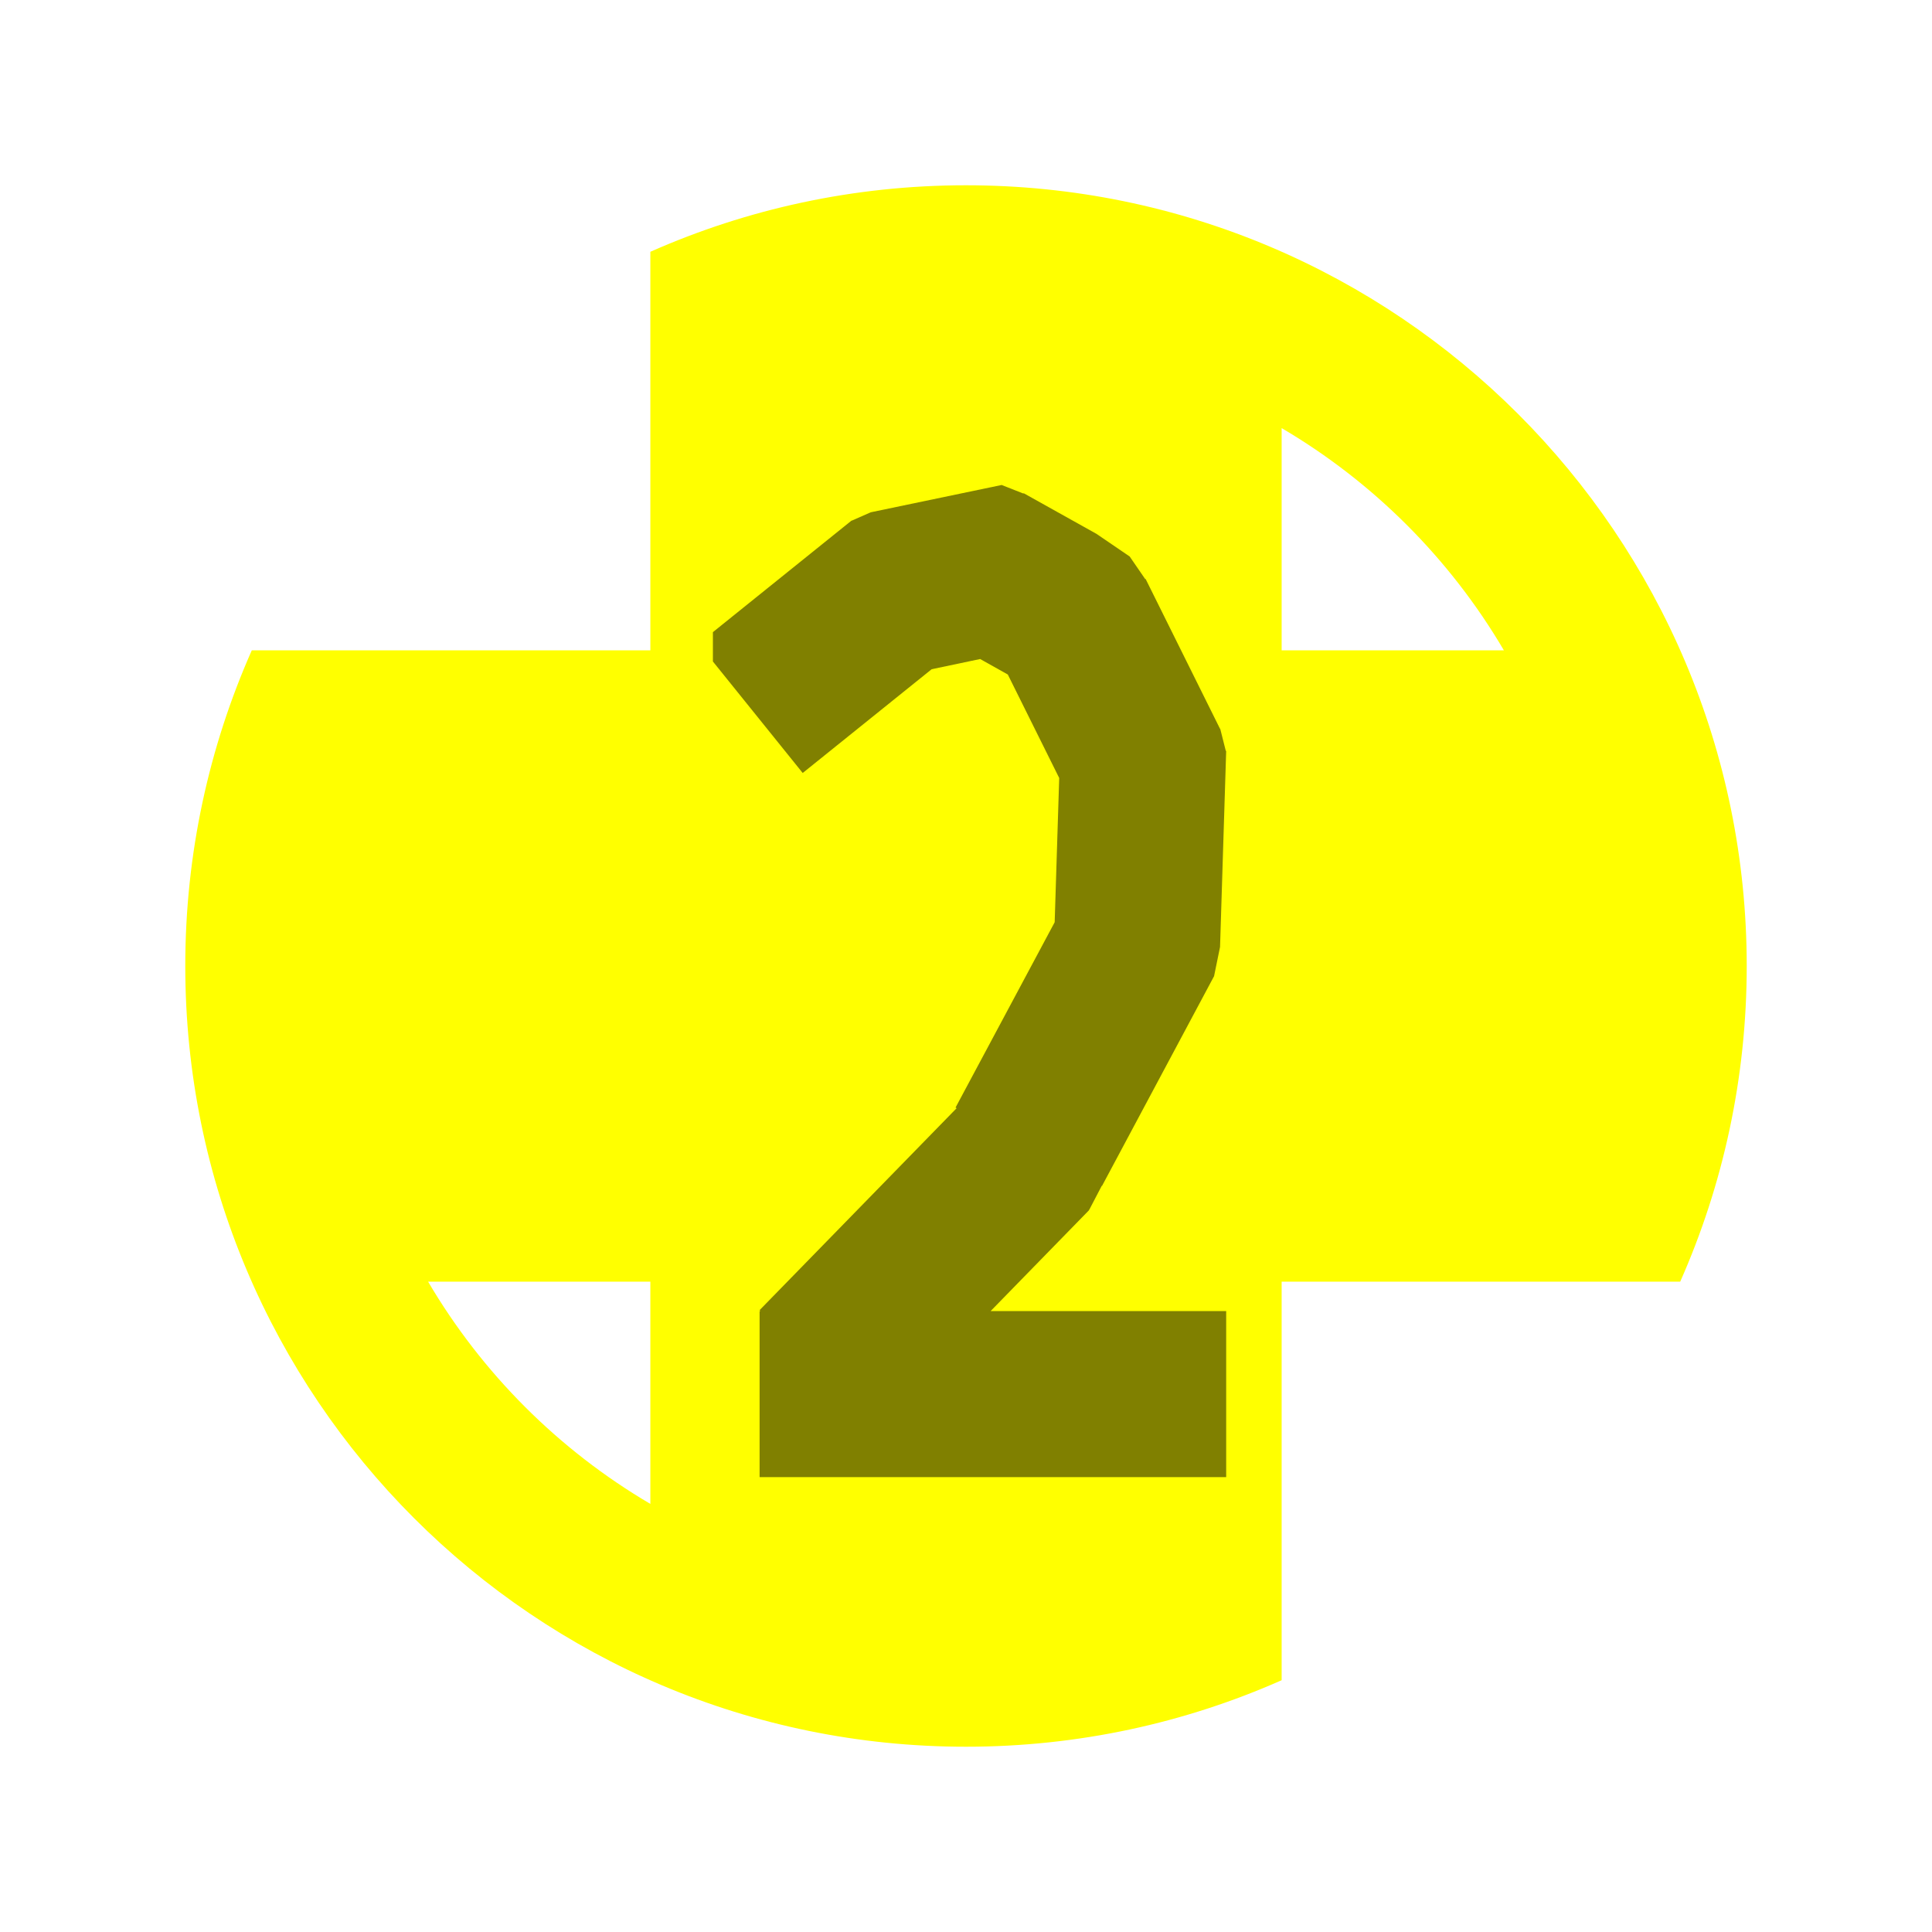
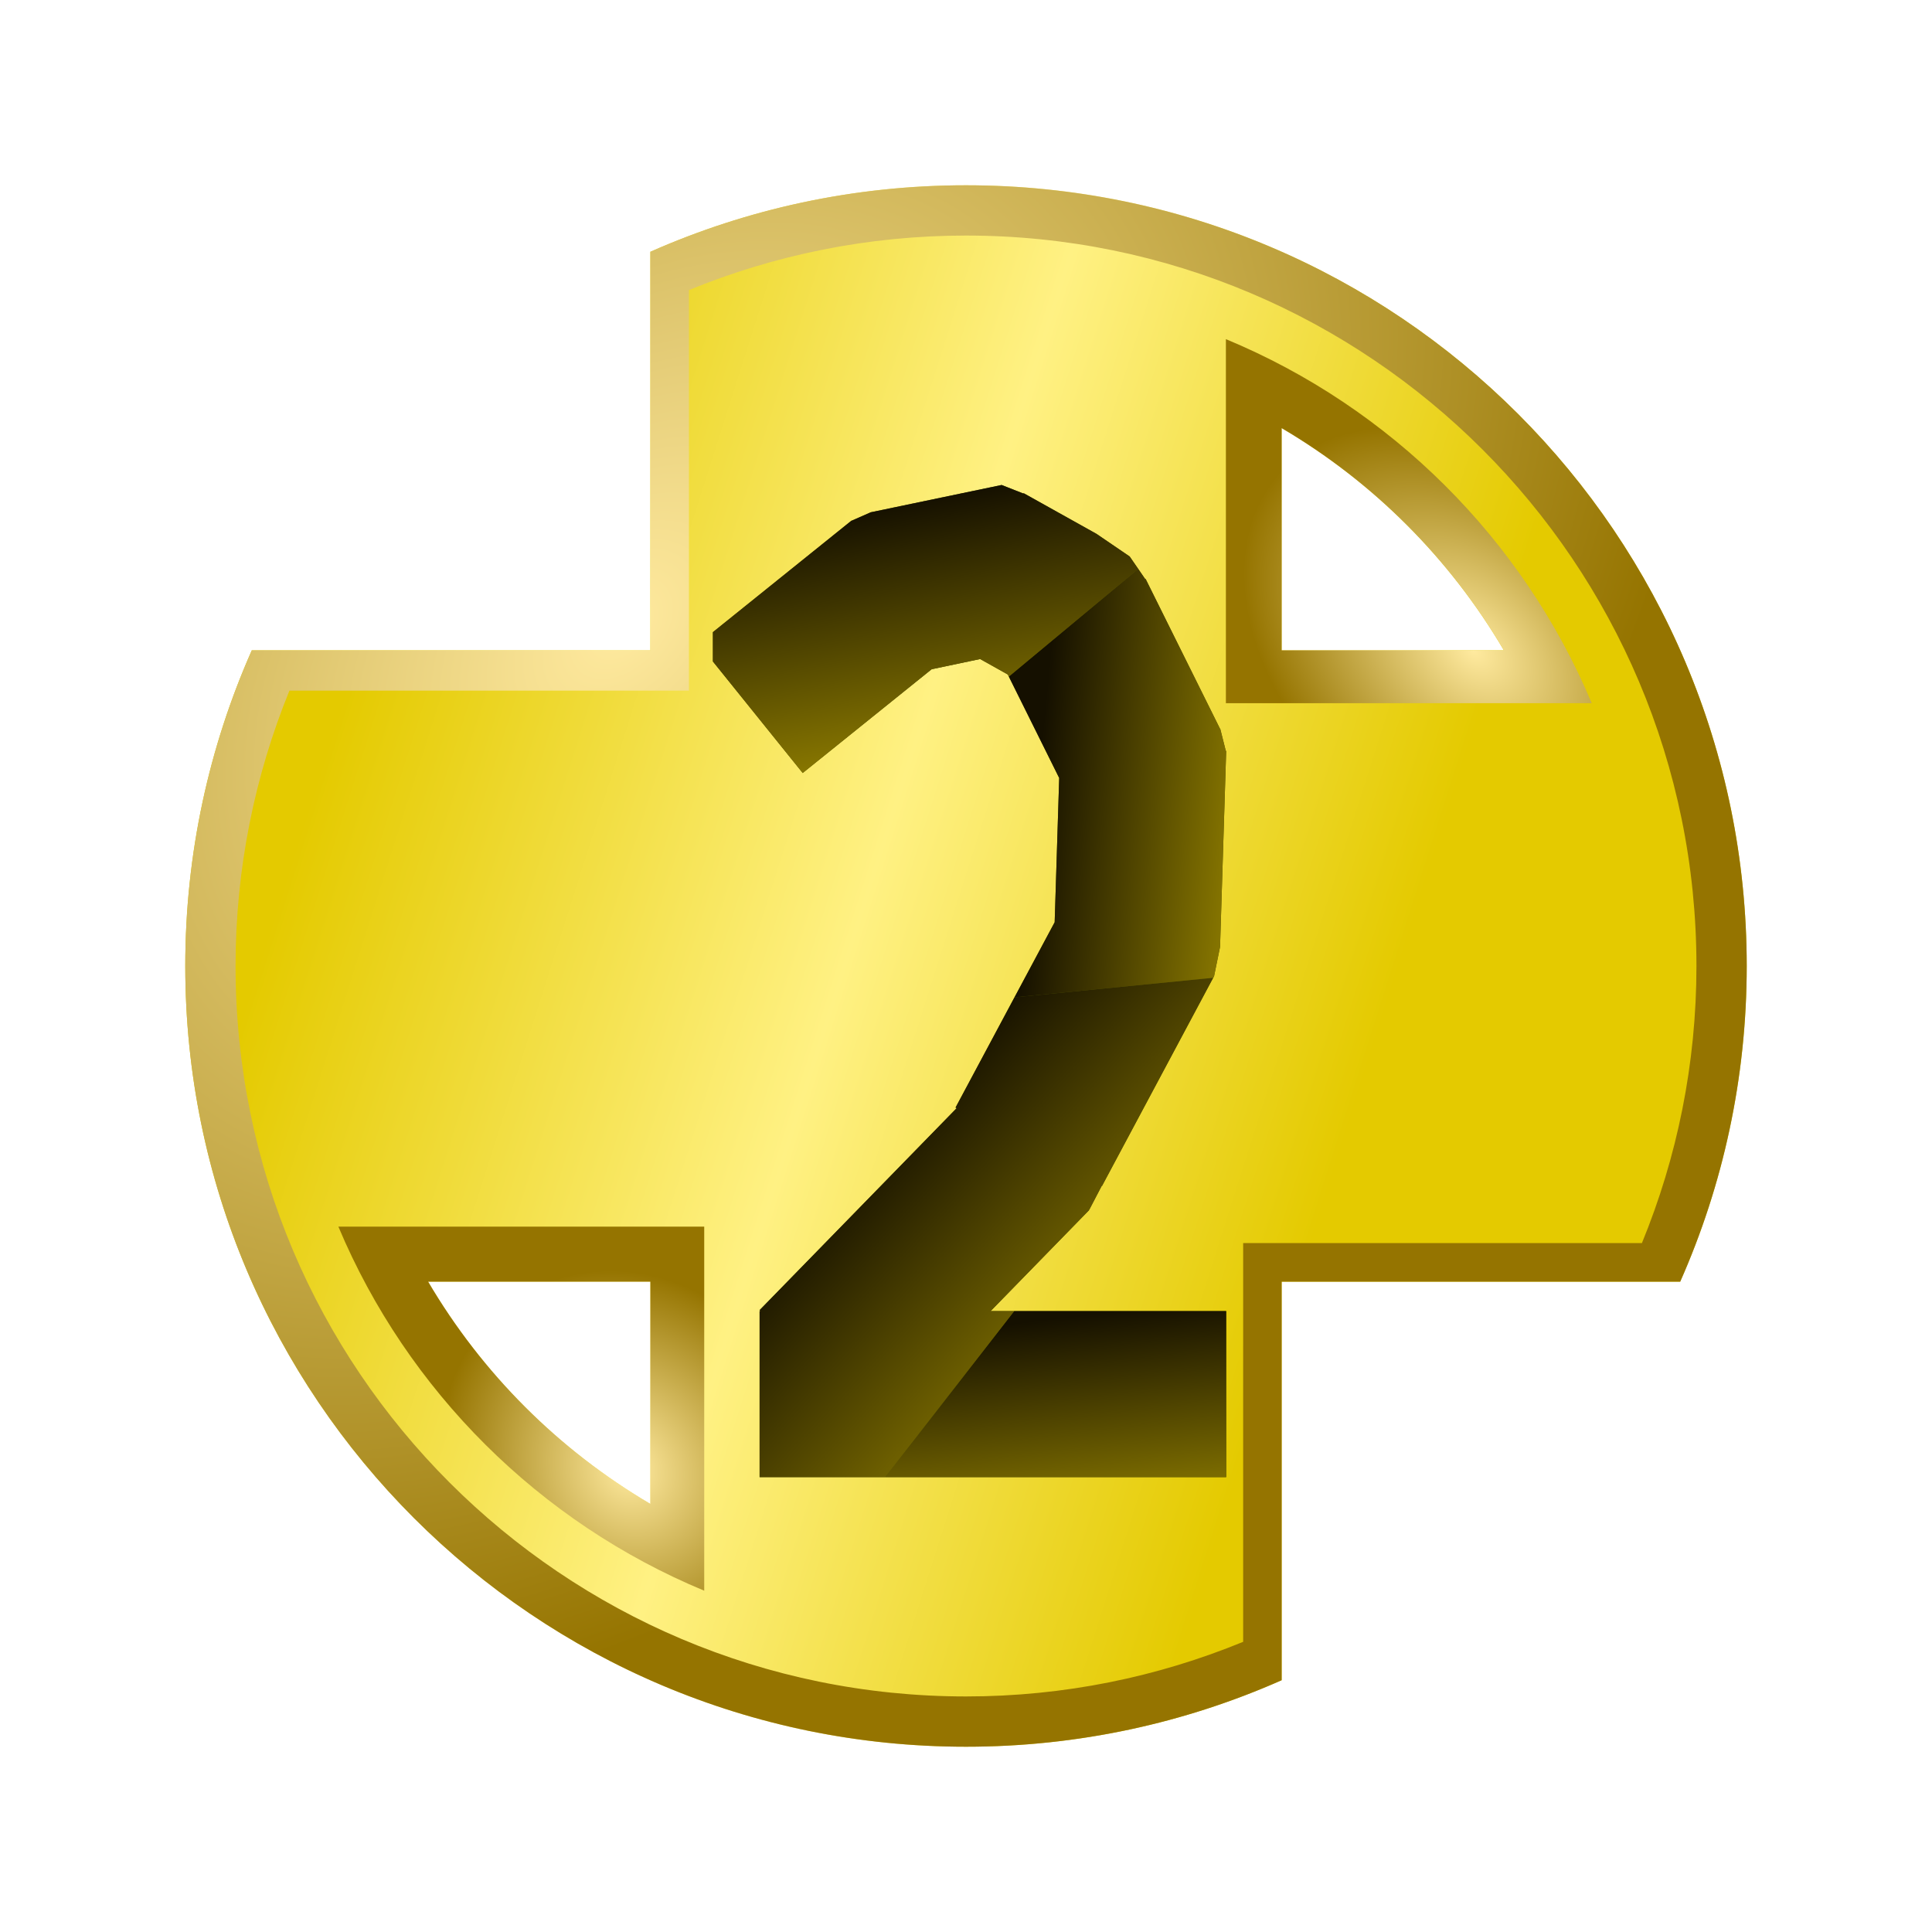
- <svg xmlns="http://www.w3.org/2000/svg" width="640" height="640" id="svg2" version="1.1">
-   <defs id="defs4" />
+ <svg xmlns="http://www.w3.org/2000/svg" xmlns:xlink="http://www.w3.org/1999/xlink" width="640" height="640" id="svg2" version="1.1">
+   <defs id="defs4">
+     <linearGradient id="linearGradient5065">
+       <stop style="stop-color:#e4ca00;stop-opacity:1;" offset="0" id="stop5067" />
+       <stop id="stop5073" offset="0.514" style="stop-color:#fff183;stop-opacity:1;" />
+       <stop style="stop-color:#e4ca00;stop-opacity:1;" offset="1" id="stop5069" />
+     </linearGradient>
+     <linearGradient id="linearGradient5057">
+       <stop style="stop-color:#fff69f;stop-opacity:1;" offset="0" id="stop5059" />
+       <stop style="stop-color:#625900;stop-opacity:1;" offset="1" id="stop5061" />
+     </linearGradient>
+     <linearGradient id="linearGradient4930">
+       <stop style="stop-color:#928000;stop-opacity:1;" offset="0" id="stop4932" />
+       <stop style="stop-color:#151000;stop-opacity:1;" offset="1" id="stop4934" />
+     </linearGradient>
+     <linearGradient xlink:href="#linearGradient4930" id="linearGradient4936" x1="270.501" y1="262.908" x2="253.824" y2="175.024" gradientUnits="userSpaceOnUse" />
+     <linearGradient xlink:href="#linearGradient4930" id="linearGradient4944" x1="415" y1="278.615" x2="342.548" y2="271.544" gradientUnits="userSpaceOnUse" />
+     <linearGradient xlink:href="#linearGradient4930" id="linearGradient4952" x1="371.833" y1="450.046" x2="289.748" y2="375.295" gradientUnits="userSpaceOnUse" />
+     <linearGradient xlink:href="#linearGradient4930" id="linearGradient4960" x1="377.061" y1="505.249" x2="368.812" y2="434.538" gradientUnits="userSpaceOnUse" />
+     <radialGradient xlink:href="#linearGradient5057" id="radialGradient5063" cx="190.468" cy="633.032" fx="190.468" fy="633.032" r="258.625" gradientUnits="userSpaceOnUse" gradientTransform="matrix(0.7880075,0.784273,-1.163413,1.168953,792.2399,-269.1279)" />
+     <linearGradient xlink:href="#linearGradient5065" id="linearGradient5071" x1="114.913" y1="227.066" x2="458.417" y2="336.162" gradientUnits="userSpaceOnUse" gradientTransform="translate(0,412.3622)" />
+     <radialGradient xlink:href="#linearGradient5057-7" id="radialGradient5063-8" cx="190.468" cy="633.032" fx="190.468" fy="633.032" r="258.625" gradientUnits="userSpaceOnUse" gradientTransform="matrix(0.7880075,0.784273,-1.163413,1.168953,792.2399,-269.1279)" />
+     <linearGradient id="linearGradient5057-7">
+       <stop style="stop-color:#fff69f;stop-opacity:1;" offset="0" id="stop5059-8" />
+       <stop style="stop-color:#625900;stop-opacity:1;" offset="1" id="stop5061-1" />
+     </linearGradient>
+     <radialGradient r="258.625" fy="633.032" fx="190.468" cy="633.032" cx="190.468" gradientTransform="matrix(0.7880075,0.784273,-1.163413,1.168953,358.0927,-962.5308)" gradientUnits="userSpaceOnUse" id="radialGradient5091" xlink:href="#linearGradient5057-7" />
+     <radialGradient xlink:href="#linearGradient5057-0" id="radialGradient5063-6" cx="190.468" cy="633.032" fx="190.468" fy="633.032" r="258.625" gradientUnits="userSpaceOnUse" gradientTransform="matrix(0.7880075,0.784273,-1.163413,1.168953,792.2399,-269.1279)" />
+     <linearGradient id="linearGradient5057-0">
+       <stop style="stop-color:#ffea9f;stop-opacity:1;" offset="0" id="stop5059-9" />
+       <stop style="stop-color:#957400;stop-opacity:1;" offset="1" id="stop5061-5" />
+     </linearGradient>
+     <radialGradient r="258.625" fy="633.032" fx="190.468" cy="633.032" cx="190.468" gradientTransform="matrix(0.7880075,0.784273,-1.163413,1.168953,792.2399,-681.4901)" gradientUnits="userSpaceOnUse" id="radialGradient5091-8" xlink:href="#linearGradient5057-0" />
+     <linearGradient xlink:href="#linearGradient5065-0" id="linearGradient5071-9" x1="114.913" y1="227.066" x2="458.417" y2="336.162" gradientUnits="userSpaceOnUse" />
+     <linearGradient id="linearGradient5065-0">
+       <stop style="stop-color:#e4ca00;stop-opacity:1;" offset="0" id="stop5067-0" />
+       <stop id="stop5073-0" offset="0.514" style="stop-color:#fff183;stop-opacity:1;" />
+       <stop style="stop-color:#e4ca00;stop-opacity:1;" offset="1" id="stop5069-7" />
+     </linearGradient>
+     <linearGradient gradientTransform="translate(0,412.3622)" y2="336.162" x2="458.417" y1="227.066" x1="114.913" gradientUnits="userSpaceOnUse" id="linearGradient5145" xlink:href="#linearGradient5065-0" />
+     <linearGradient xlink:href="#linearGradient5065-2" id="linearGradient5071-5" x1="114.913" y1="227.066" x2="458.417" y2="336.162" gradientUnits="userSpaceOnUse" gradientTransform="translate(0,412.3622)" />
+     <linearGradient id="linearGradient5065-2">
+       <stop style="stop-color:#e4ca00;stop-opacity:1;" offset="0" id="stop5067-1" />
+       <stop id="stop5073-4" offset="0.514" style="stop-color:#fff183;stop-opacity:1;" />
+       <stop style="stop-color:#e4ca00;stop-opacity:1;" offset="1" id="stop5069-8" />
+     </linearGradient>
+     <linearGradient y2="336.162" x2="458.417" y1="227.066" x1="114.913" gradientTransform="translate(0,412.3622)" gradientUnits="userSpaceOnUse" id="linearGradient5217" xlink:href="#linearGradient5065-2" />
+     <linearGradient xlink:href="#linearGradient5065-6" id="linearGradient5071-4" x1="114.913" y1="227.066" x2="458.417" y2="336.162" gradientUnits="userSpaceOnUse" gradientTransform="translate(0,412.3622)" />
+     <linearGradient id="linearGradient5065-6">
+       <stop style="stop-color:#e4ca00;stop-opacity:1;" offset="0" id="stop5067-8" />
+       <stop id="stop5073-9" offset="0.514" style="stop-color:#fff183;stop-opacity:1;" />
+       <stop style="stop-color:#e4ca00;stop-opacity:1;" offset="1" id="stop5069-83" />
+     </linearGradient>
+     <linearGradient y2="336.162" x2="458.417" y1="227.066" x1="114.913" gradientTransform="translate(0,412.3622)" gradientUnits="userSpaceOnUse" id="linearGradient5255" xlink:href="#linearGradient5065-6" />
+     <radialGradient xlink:href="#linearGradient5057-0" id="radialGradient5304" cx="488.116" cy="215.709" fx="488.116" fy="215.709" r="60.594" gradientTransform="matrix(0.6753488,-0.7374984,1.06093,0.9715244,-70.38441,365.9163)" gradientUnits="userSpaceOnUse" />
+     <radialGradient xlink:href="#linearGradient5057-0" id="radialGradient5314" cx="208.402" cy="486.739" fx="208.402" fy="486.739" r="60.594" gradientTransform="matrix(0.8492289,-0.5280248,0.5894054,0.9479481,-255.4657,135.2785)" gradientUnits="userSpaceOnUse" />
+   </defs>
  <g id="layer1" transform="translate(0,-412.3622)" style="display:inline">
-     <path style="fill:#ffff00;fill-opacity:1;stroke:none" d="m 320,61.375 c -37.218,0 -72.587,7.878 -104.562,22.031 l 0,132.031 -132.031,0 C 69.253,247.413 61.375,282.782 61.375,320 c 0,142.837 115.788,258.625 258.625,258.625 37.218,0 72.587,-7.878 104.562,-22.031 l 0,-132.031 132.031,0 C 570.747,392.587 578.625,357.218 578.625,320 578.625,177.163 462.837,61.375 320,61.375 z m 104.562,80.438 c 30.365,17.858 55.767,43.26 73.625,73.625 l -73.625,0 0,-73.625 z m -282.75,282.75 73.625,0 0,73.625 c -30.365,-17.858 -55.767,-43.26 -73.625,-73.625 z" transform="translate(0,412.3622)" id="path2986-1" />
+     <path style="fill:url(#linearGradient5071);fill-opacity:1;stroke:none" d="m 320,473.737 c -37.218,0 -72.587,7.878 -104.562,22.031 l 0,132.031 -132.031,0 C 69.253,659.776 61.375,695.144 61.375,732.362 c 0,142.837 115.788,258.625 258.625,258.625 37.218,0 72.587,-7.878 104.562,-22.031 l 0,-132.031 132.031,0 c 14.153,-31.976 22.031,-67.344 22.031,-104.562 0,-142.837 -115.788,-258.625 -258.625,-258.625 z m 104.562,80.438 c 30.365,17.858 55.767,43.26 73.625,73.625 l -73.625,0 0,-73.625 z m -282.75,282.75 73.625,0 0,73.625 c -30.365,-17.858 -55.767,-43.26 -73.625,-73.625 z" id="path2986-1" />
  </g>
-   <g id="layer3">
-     <path style="fill:#808000;fill-opacity:1;stroke:none" d="M 331.812 160.656 L 288.375 169.719 L 288.406 169.812 L 288.344 169.75 L 282.094 172.5 L 282.062 172.469 L 236.156 209.406 L 236.156 219.125 L 265.906 256.062 L 308.625 221.688 L 324.688 218.312 L 333.844 223.438 L 350.875 257.719 L 349.375 305.5 L 316.531 366.906 L 316.906 367.094 L 251.625 434 L 251.938 434.312 L 251.625 434.312 L 251.625 489.312 L 406.188 489.312 L 406.188 434.312 L 328.156 434.312 L 360.812 400.844 L 360.656 400.688 L 360.844 400.719 L 364.969 392.812 L 365.062 392.844 L 402.188 323.344 L 402.188 323.312 L 404.156 313.688 L 406.188 248.75 L 406.062 248.75 L 404.219 241.438 L 404.156 241.438 L 379.5 191.781 L 379.375 191.844 L 374.219 184.344 L 363.219 176.844 L 339.094 163.375 L 339.031 163.5 L 331.875 160.688 L 331.875 160.656 L 331.844 160.656 L 331.812 160.656 z " id="rect3221-7" />
+   <g id="layer5" style="display:inline">
+     <path style="fill:url(#radialGradient5091-8);fill-opacity:1;stroke:none;display:inline" d="m 320,61.375 c -37.218,0 -72.587,7.878 -104.562,22.031 l 0,132.031 -132.031,0 C 69.253,247.413 61.375,282.782 61.375,320 c 0,142.837 115.788,258.625 258.625,258.625 37.218,0 72.587,-7.878 104.562,-22.031 l 0,-132.031 132.031,0 C 570.747,392.587 578.625,357.218 578.625,320 578.625,177.163 462.837,61.375 320,61.375 z m 0,16.656 c 133.631,0 241.969,108.337 241.969,241.969 0,32.5 -6.438,63.472 -18.062,91.781 l -132.094,0 0,132.094 C 383.493,555.509 352.514,561.969 320,561.969 186.369,561.969 78.031,453.631 78.031,320 c 0,-32.276 6.372,-63.066 17.844,-91.219 l 132.344,0 0,-132.688 C 256.522,84.478 287.51,78.031 320,78.031 z" id="path2986-1-7" />
+     <path style="fill:url(#radialGradient5304);fill-opacity:1;stroke:none;display:inline" d="m 406.094,112.344 0,120.594 121.188,0 c -22.893,-54.447 -66.614,-97.944 -121.188,-120.594 z m 18.469,29.469 c 30.365,17.858 55.767,43.26 73.625,73.625 l -73.625,0 0,-73.625 z" id="path5171" />
+     <path style="fill:url(#radialGradient5314);fill-opacity:1;stroke:none;display:inline" d="m 112.094,406.344 c 22.893,54.447 66.614,97.944 121.188,120.594 l 0,-120.594 -121.188,0 z m 29.719,18.219 73.625,0 0,73.625 c -30.365,-17.858 -55.767,-43.26 -73.625,-73.625 z" id="path5171-5" />
+   </g>
+   <g id="layer3" style="display:inline">
+     <path style="fill:#505000;fill-opacity:1;stroke:none" d="m 331.812,160.656 -43.438,9.062 0.031,0.094 -0.062,-0.062 -6.25,2.75 -0.031,-0.031 -45.906,36.938 0,9.719 29.75,36.938 42.719,-34.375 16.062,-3.375 9.156,5.125 17.031,34.281 -1.5,47.781 -32.844,61.406 0.375,0.188 L 251.625,434 l 0.312,0.312 -0.312,0 0,55 154.562,0 0,-55 -78.031,0 32.656,-33.469 -0.156,-0.156 0.188,0.031 4.125,-7.906 0.094,0.031 37.125,-69.5 0,-0.031 1.969,-9.625 2.031,-64.938 -0.125,0 -1.844,-7.312 -0.062,0 -24.656,-49.656 -0.125,0.062 -5.156,-7.5 -11,-7.5 -24.125,-13.469 -0.062,0.125 -7.156,-2.812 0,-0.031 -0.031,0 -0.031,0 z" id="rect3221-7" />
+   </g>
+   <g id="layer4" style="display:inline">
+     <path style="fill:url(#linearGradient4960);fill-opacity:1;stroke:none" d="m 335.969,434.312 -42.75,55 112.969,0 0,-55 -70.219,0 z" id="rect4828" />
+     <path style="fill:url(#linearGradient4952);fill-opacity:1;stroke:none" d="m 401.875,323.906 -65.812,6.469 -19.531,36.531 0.375,0.188 L 251.625,434 l 0.312,0.312 -0.312,0 0,55 41.594,0 42.75,-55 -7.812,0 32.656,-33.469 -0.156,-0.156 0.188,0.031 4.125,-7.906 0.094,0.031 36.812,-68.938 z" id="rect4826" />
+     <path style="fill:url(#linearGradient4944);fill-opacity:1;stroke:none" d="m 377.062,188.469 -42.875,35.656 16.688,33.594 -1.5,47.781 -13.312,24.875 65.812,-6.469 0.312,-0.562 0,-0.031 1.969,-9.625 2.031,-64.938 -0.125,0 -1.844,-7.312 -0.062,0 L 379.5,191.781 l -0.125,0.062 -2.312,-3.375 z" id="rect4824" />
+     <path style="fill:url(#linearGradient4936);fill-opacity:1;stroke:none" d="m 331.812,160.656 -43.438,9.062 0.031,0.094 -0.062,-0.062 -6.25,2.75 -0.031,-0.031 -45.906,36.938 0,9.719 29.75,36.938 42.719,-34.375 16.062,-3.375 9.156,5.125 0.344,0.688 42.875,-35.656 -2.844,-4.125 -11,-7.5 -24.125,-13.469 -0.062,0.125 -7.156,-2.812 0,-0.031 -0.031,0 -0.031,0 z" id="rect4822" />
  </g>
  <g id="layer2" style="display:none">
    <path style="fill:#ffff00;fill-opacity:1;stroke:none" id="path2986" d="m 744.482,366.754 a 322.744,322.744 0 1 1 -645.487,0 322.744,322.744 0 1 1 645.487,0 z" transform="matrix(0.8013441,0,0,0.8013441,-17.9578,26.10407)" />
    <rect style="fill:#00ff00;fill-opacity:1;stroke:none" id="rect3061-9" width="209.102" height="688.924" x="215.449" y="-18.619" />
    <rect style="fill:#00ff00;fill-opacity:1;stroke:none" id="rect3061-0-4" width="209.102" height="700.036" x="-424.551" y="-22.223" transform="matrix(0,-1,1,0,0,0)" />
    <path style="fill:#00ffff;fill-opacity:1;stroke:none" id="path3138" d="m 638.416,405.14 a 230.82,230.82 0 1 1 -461.64,0 230.82,230.82 0 1 1 461.64,0 z" transform="matrix(0.8949672,0,0,0.8949672,-44.78554,-42.58658)" />
    <rect style="fill:#808000;fill-opacity:1;stroke:none" id="rect3221-7-7" width="78.792" height="55" x="-170.033" y="447.527" transform="matrix(0.4713732,-0.8819338,0.8819338,0.4713732,0,0)" />
    <rect style="fill:#808000;fill-opacity:1;stroke:none" id="rect3221-1-9" width="100" height="55" x="-131.948" y="477.57" transform="matrix(0.6984636,-0.7156456,0.7156456,0.6984636,0,0)" />
    <rect style="fill:#808000;fill-opacity:1;stroke:none" id="rect3221-2-54" width="65" height="55" x="229.905" y="-411.624" transform="matrix(-0.03146059,0.999505,-0.999505,-0.03146059,0,0)" />
    <rect style="fill:#808000;fill-opacity:1;stroke:none" id="rect3221-2-8-3" width="44.447" height="55" x="371.001" y="-27.356" transform="matrix(0.8725695,0.48849,-0.48849,0.8725695,0,0)" />
    <rect style="fill:#808000;fill-opacity:1;stroke:none" id="rect3221-2-5-1" width="44.447" height="55" x="246.923" y="218.714" transform="matrix(0.9789503,-0.2040985,0.2040985,0.9789503,0,0)" />
    <rect style="fill:#808000;fill-opacity:1;stroke:none" id="rect3221-2-7-2" width="65" height="55" x="48.885" y="305.252" transform="matrix(0.7791828,-0.6267968,0.6267968,0.7791828,0,0)" />
    <rect style="fill:#808000;fill-opacity:1;stroke:none" id="rect3221-18-3" width="55.558" height="55" x="334.471" y="-255.24" transform="matrix(0.4453612,0.895351,-0.895351,0.4453612,0,0)" />
    <rect style="fill:#808000;fill-opacity:1;stroke:none" id="rect3221-18-2-3" width="154.563" height="55" x="249.625" y="428.297" />
    <path style="fill:none;stroke:#000000;stroke-width:1px;stroke-linecap:butt;stroke-linejoin:miter;stroke-opacity:1" d="m 363.125,386.518 -4.286,8.214 -17.321,-1.875 -13.571,-20.982 15.268,-9.821 18.393,18.482 z" id="path4211-4" />
    <path style="fill:none;stroke:#000000;stroke-width:1px;stroke-linecap:butt;stroke-linejoin:miter;stroke-opacity:1" d="m 402.143,307.679 -1.964,9.643 -6.429,2.232 -20.893,-11.964 4.107,-8.929 22.321,5.536 z" id="path4213-1" />
    <path style="fill:none;stroke:#000000;stroke-width:1px;stroke-linecap:butt;stroke-linejoin:miter;stroke-opacity:1" d="m 402.232,235.446 1.875,7.411 -7.857,5.804 -12.5,-2.321 L 382.5,234.196 398.482,235 z" id="path4215-1" />
    <path style="fill:none;stroke:#000000;stroke-width:1px;stroke-linecap:butt;stroke-linejoin:miter;stroke-opacity:1" d="m 375.714,179.018 1.696,6.964 -4.018,9.464 -7.321,-0.536 -1.786,-12.232 z" id="path4217-3" />
    <path style="fill:none;stroke:#000000;stroke-width:1px;stroke-linecap:butt;stroke-linejoin:miter;stroke-opacity:1" d="m 329.821,154.643 7.232,2.857 0.089,10.268 -8.125,5.625 -4.821,-9.554 z" id="path4219-8" />
    <path style="fill:none;stroke:#000000;stroke-width:1px;stroke-linecap:butt;stroke-linejoin:miter;stroke-opacity:1" d="m 280,166.518 6.339,-2.768 7.232,8.393 0.179,10.982 -6.875,2.321 -7.679,-12.054 z" id="path4221-7" />
    <path style="fill:#808000;fill-opacity:1;stroke:none" d="m 331.812,160.656 -43.438,9.062 0.031,0.094 -0.062,-0.062 -6.25,2.75 -0.031,-0.031 -50.656,40.75 34.5,42.844 42.719,-34.375 16.062,-3.375 9.156,5.125 17.031,34.281 -1.5,47.781 -32.844,61.406 0.375,0.188 L 251.625,434 l 0.312,0.312 -0.312,0 0,55 154.562,0 0,-55 -78.031,0 32.656,-33.469 -0.156,-0.156 0.188,0.031 4.125,-7.906 0.094,0.031 37.125,-69.5 -0.031,-0.031 0.031,0 1.969,-9.625 2.031,-64.938 -0.125,0 -1.844,-7.312 -0.062,0 -24.656,-49.656 -0.125,0.062 -5.165,-7.487 -10.978,-7.509 -24.138,-13.473 -0.062,0.125 -7.156,-2.812 0,-0.031 -0.031,0 z" id="rect3221-7-4" />
+     <path style="fill:#ff00ff;fill-opacity:1;stroke:none;display:inline" d="m 320,78.031 c -32.49,0 -63.478,6.447 -91.781,18.062 l 0,132.688 -132.344,0 C 84.403,256.934 78.031,287.724 78.031,320 c 0,133.631 108.337,241.969 241.969,241.969 32.514,0 63.493,-6.46 91.812,-18.094 l 0,-132.094 132.094,0 C 555.53,383.472 561.969,352.5 561.969,320 561.969,186.369 453.631,78.031 320,78.031 z m 97.812,75.25 c 28.408,16.707 52.199,40.498 68.906,68.906 l -68.906,0 0,-68.906 z m -264.531,264.531 68.906,0 0,68.906 c -28.408,-16.707 -52.199,-40.498 -68.906,-68.906 z" id="path2986-1-2-6" />
  </g>
</svg>
